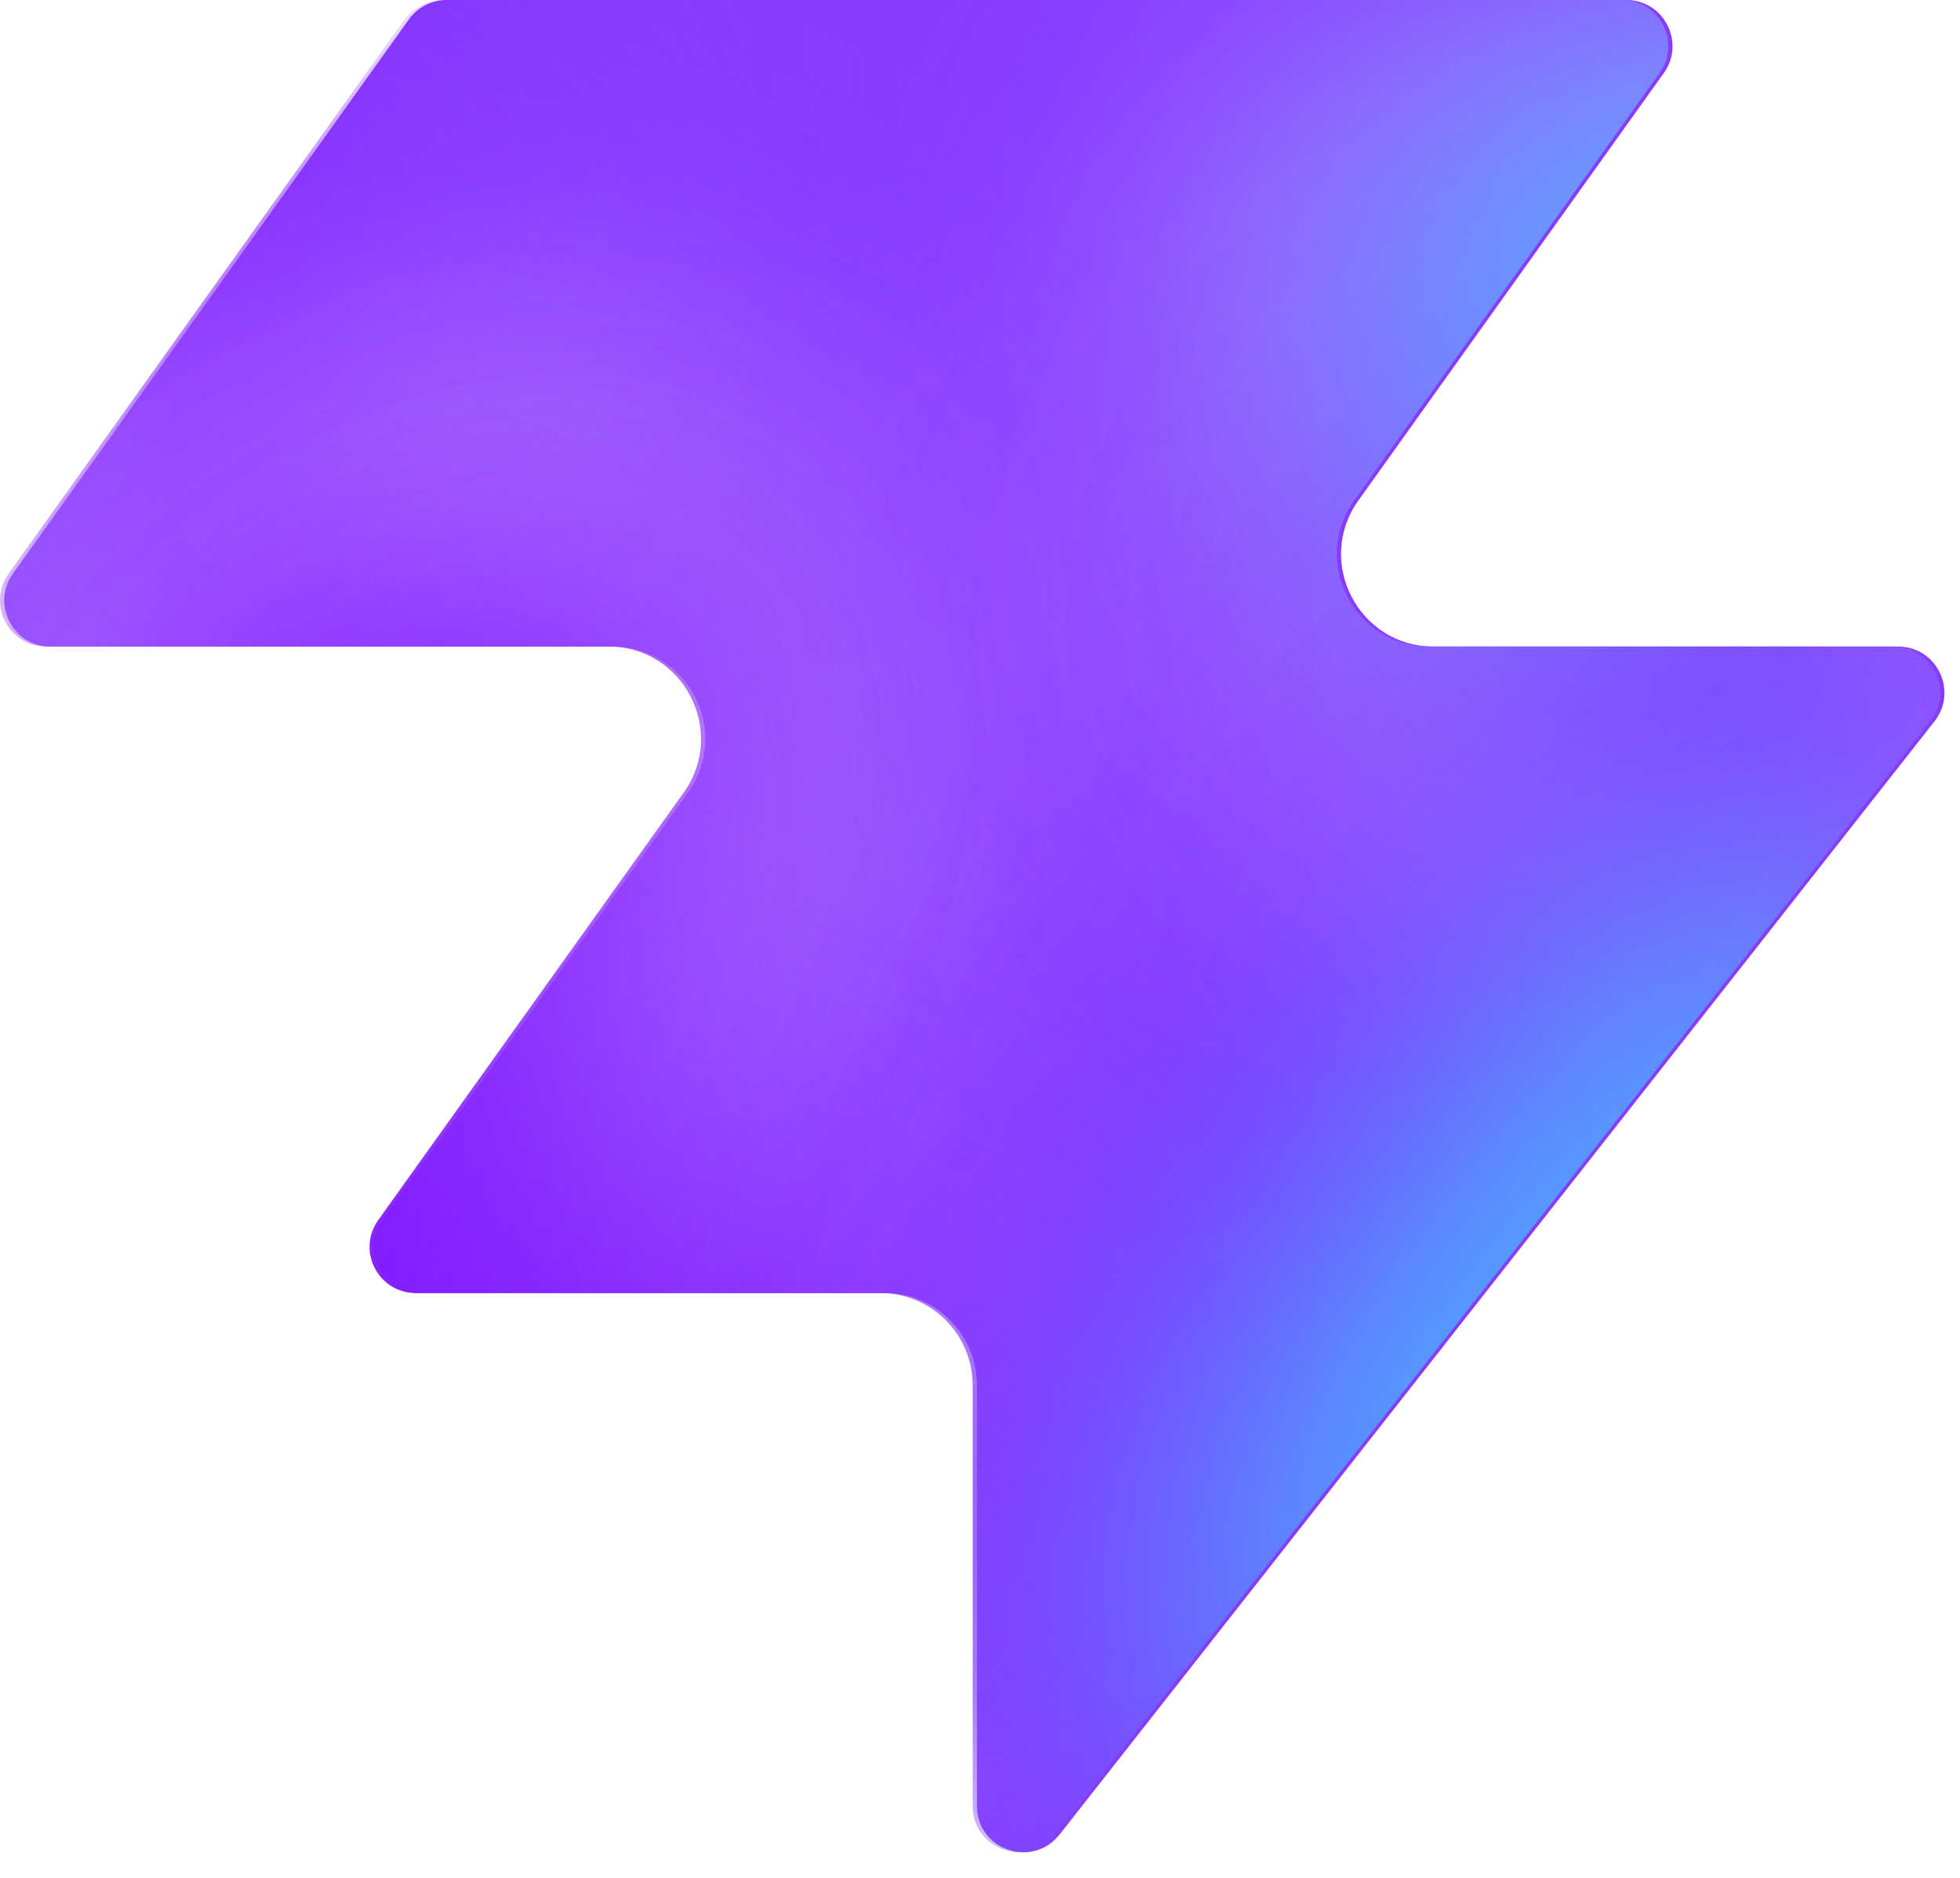
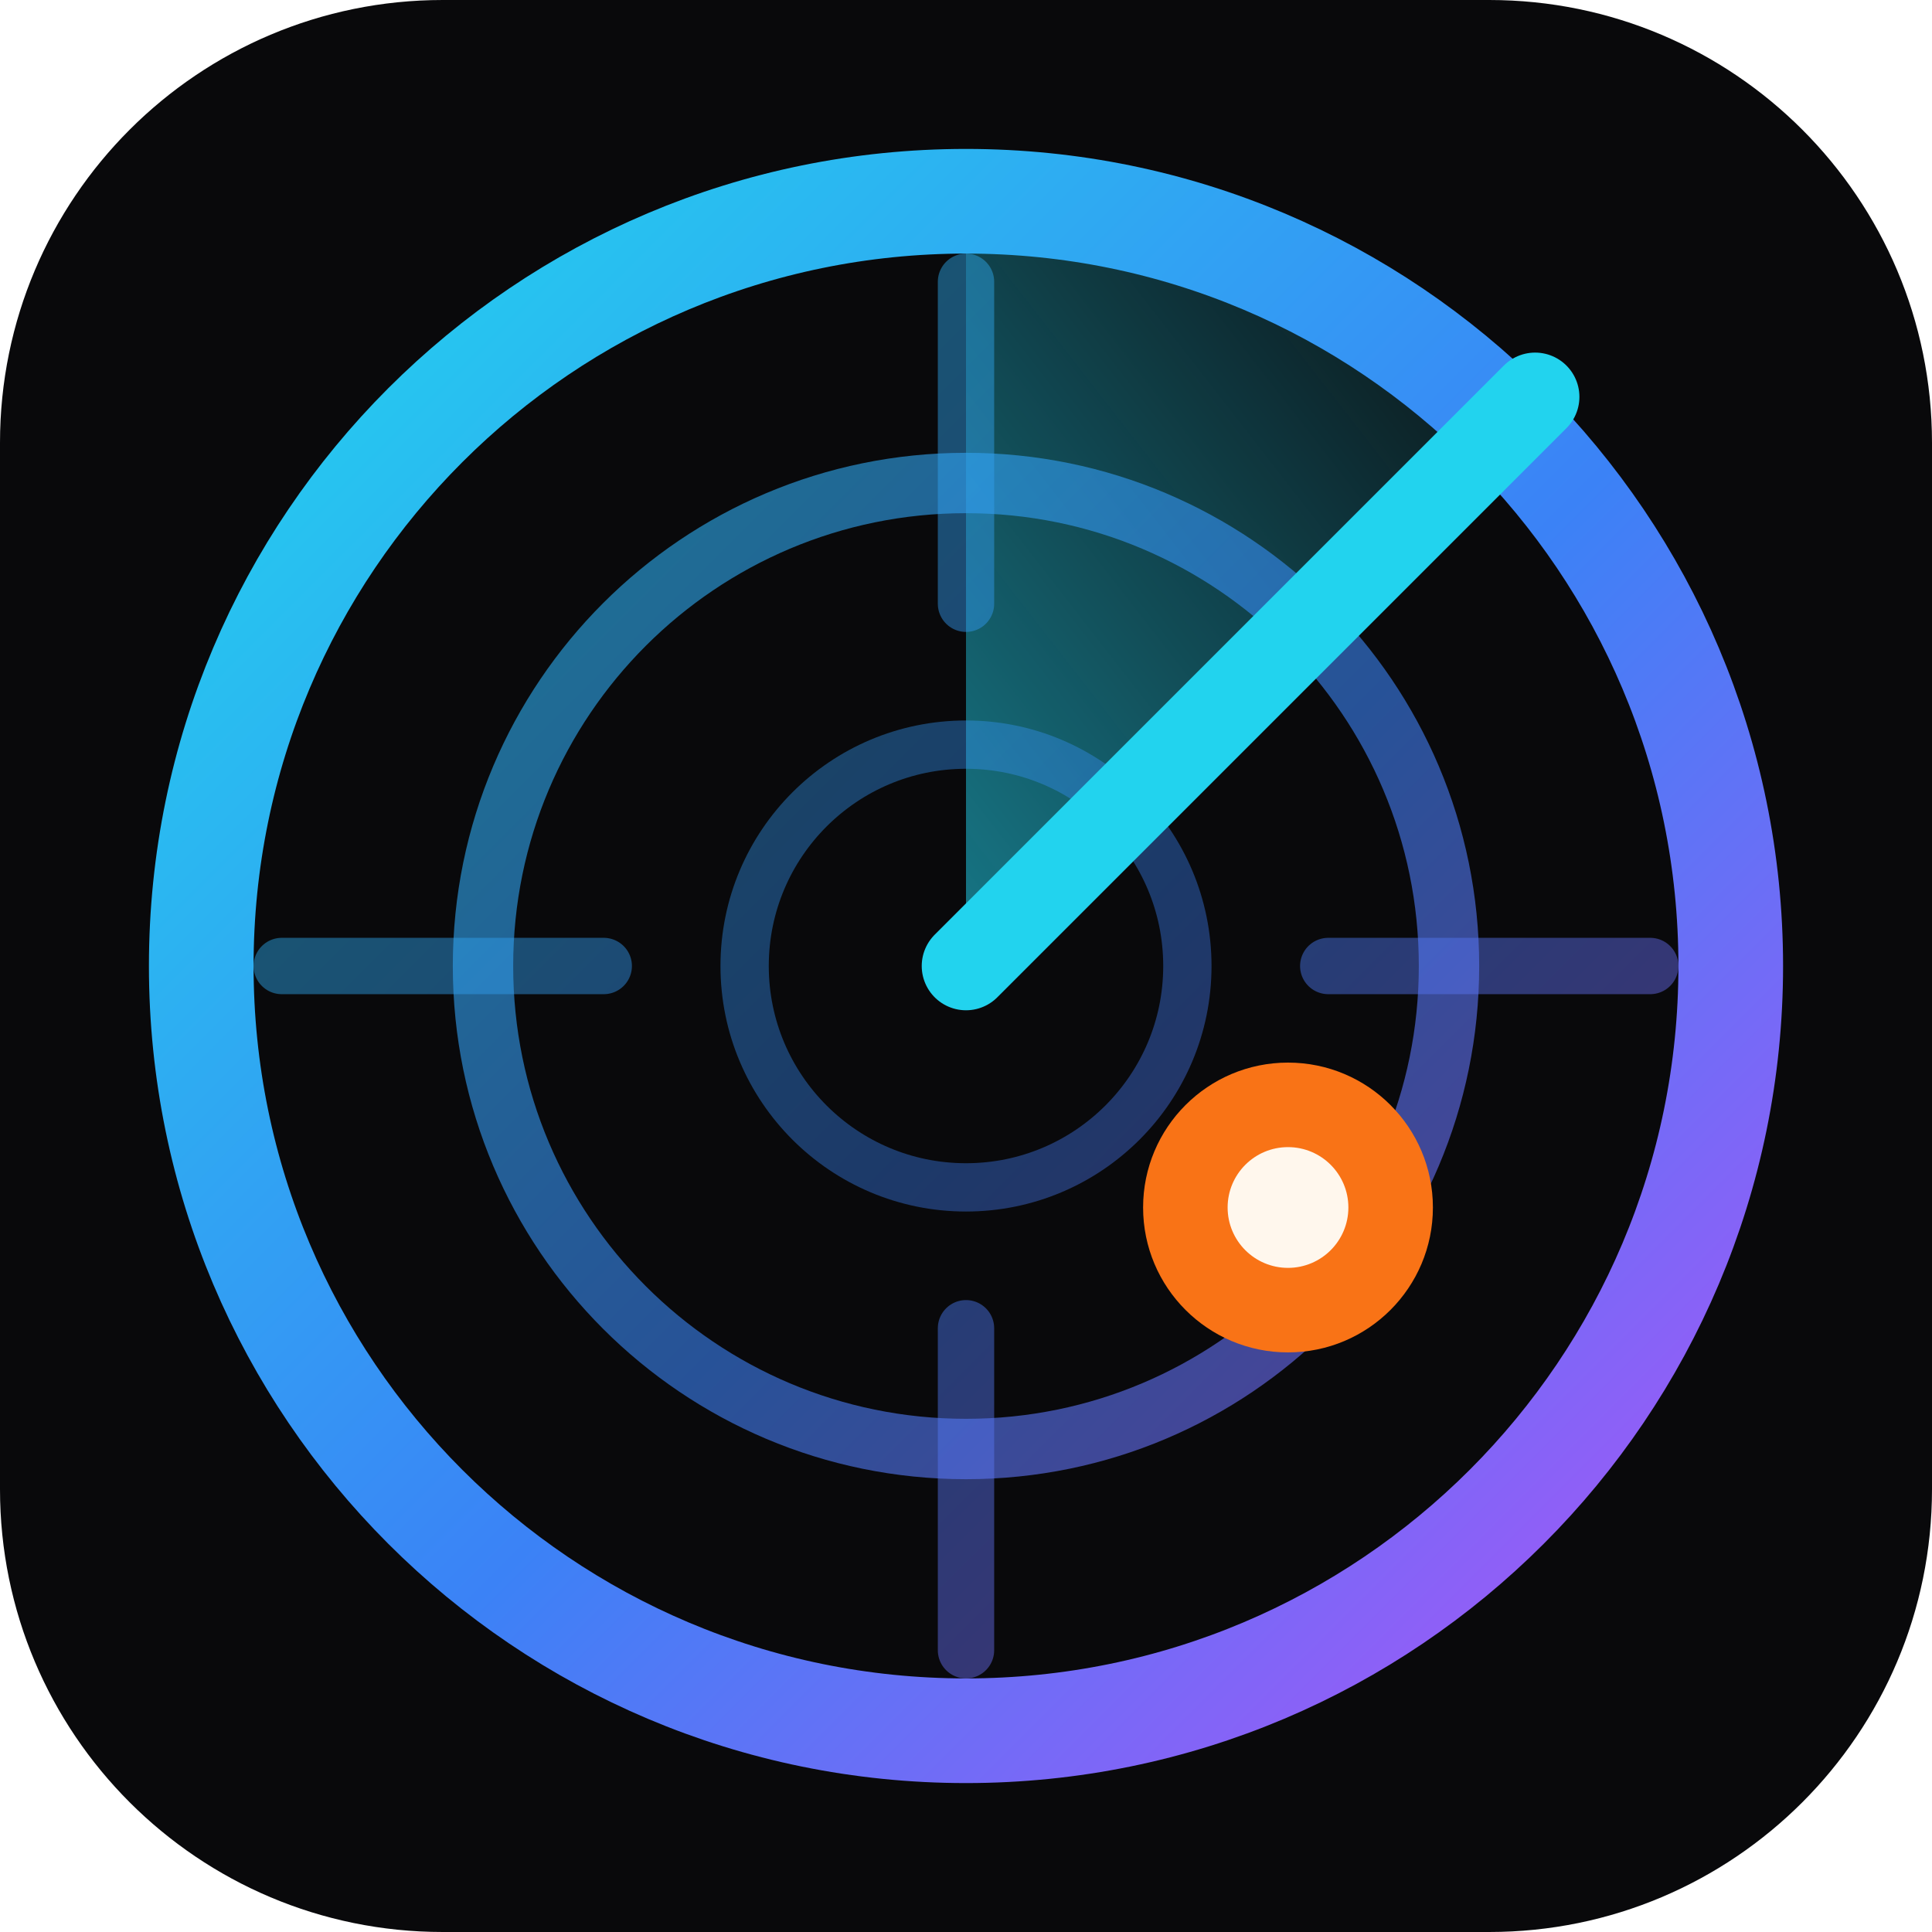
- <svg xmlns="http://www.w3.org/2000/svg" width="48" height="46" fill="none" viewBox="0 0 48 46">
-   <path fill="#863bff" d="M25.946 44.938c-.664.845-2.021.375-2.021-.698V33.937a2.26 2.26 0 0 0-2.262-2.262H10.287c-.92 0-1.456-1.04-.92-1.788l7.48-10.471c1.07-1.497 0-3.578-1.842-3.578H1.237c-.92 0-1.456-1.04-.92-1.788L10.013.474c.214-.297.556-.474.92-.474h28.894c.92 0 1.456 1.04.92 1.788l-7.48 10.471c-1.07 1.498 0 3.579 1.842 3.579h11.377c.943 0 1.473 1.088.89 1.83L25.947 44.94z" style="fill:#863bff;fill:color(display-p3 .525 .23 1);fill-opacity:1" />
-   <mask id="a" width="48" height="46" x="0" y="0" maskUnits="userSpaceOnUse" style="mask-type:alpha">
-     <path fill="#000" d="M25.842 44.938c-.664.844-2.021.375-2.021-.698V33.937a2.26 2.26 0 0 0-2.262-2.262H10.183c-.92 0-1.456-1.04-.92-1.788l7.48-10.471c1.07-1.498 0-3.579-1.842-3.579H1.133c-.92 0-1.456-1.04-.92-1.787L9.91.473c.214-.297.556-.474.92-.474h28.894c.92 0 1.456 1.04.92 1.788l-7.48 10.471c-1.07 1.498 0 3.578 1.842 3.578h11.377c.943 0 1.473 1.088.89 1.832L25.843 44.94z" style="fill:#000;fill-opacity:1" />
-   </mask>
-   <g mask="url(#a)">
-     <g filter="url(#b)">
-       <ellipse cx="5.508" cy="14.704" fill="#ede6ff" rx="5.508" ry="14.704" style="fill:#ede6ff;fill:color(display-p3 .927 .903 1);fill-opacity:1" transform="matrix(.00324 1 1 -.00324 -4.47 31.516)" />
-     </g>
-     <g filter="url(#c)">
-       <ellipse cx="10.399" cy="29.851" fill="#ede6ff" rx="10.399" ry="29.851" style="fill:#ede6ff;fill:color(display-p3 .927 .903 1);fill-opacity:1" transform="matrix(.00324 1 1 -.00324 -39.328 7.883)" />
-     </g>
-     <g filter="url(#d)">
-       <ellipse cx="5.508" cy="30.487" fill="#7e14ff" rx="5.508" ry="30.487" style="fill:#7e14ff;fill:color(display-p3 .492 .077 1);fill-opacity:1" transform="rotate(89.814 -25.913 -14.639)scale(1 -1)" />
-     </g>
-     <g filter="url(#e)">
-       <ellipse cx="5.508" cy="30.599" fill="#7e14ff" rx="5.508" ry="30.599" style="fill:#7e14ff;fill:color(display-p3 .492 .077 1);fill-opacity:1" transform="rotate(89.814 -32.644 -3.334)scale(1 -1)" />
-     </g>
-     <g filter="url(#f)">
-       <ellipse cx="5.508" cy="30.599" fill="#7e14ff" rx="5.508" ry="30.599" style="fill:#7e14ff;fill:color(display-p3 .492 .077 1);fill-opacity:1" transform="matrix(.00324 1 1 -.00324 -34.34 30.47)" />
-     </g>
-     <g filter="url(#g)">
-       <ellipse cx="14.072" cy="22.078" fill="#ede6ff" rx="14.072" ry="22.078" style="fill:#ede6ff;fill:color(display-p3 .927 .903 1);fill-opacity:1" transform="rotate(93.35 24.506 48.493)scale(-1 1)" />
-     </g>
-     <g filter="url(#h)">
-       <ellipse cx="3.47" cy="21.501" fill="#7e14ff" rx="3.47" ry="21.501" style="fill:#7e14ff;fill:color(display-p3 .492 .077 1);fill-opacity:1" transform="rotate(89.009 28.708 47.59)scale(-1 1)" />
-     </g>
-     <g filter="url(#i)">
-       <ellipse cx="3.47" cy="21.501" fill="#7e14ff" rx="3.47" ry="21.501" style="fill:#7e14ff;fill:color(display-p3 .492 .077 1);fill-opacity:1" transform="rotate(89.009 28.708 47.59)scale(-1 1)" />
-     </g>
-     <g filter="url(#j)">
-       <ellipse cx=".387" cy="8.972" fill="#7e14ff" rx="4.407" ry="29.108" style="fill:#7e14ff;fill:color(display-p3 .492 .077 1);fill-opacity:1" transform="rotate(39.51 .387 8.972)" />
-     </g>
-     <g filter="url(#k)">
-       <ellipse cx="47.523" cy="-6.092" fill="#7e14ff" rx="4.407" ry="29.108" style="fill:#7e14ff;fill:color(display-p3 .492 .077 1);fill-opacity:1" transform="rotate(37.892 47.523 -6.092)" />
-     </g>
-     <g filter="url(#l)">
-       <ellipse cx="41.412" cy="6.333" fill="#47bfff" rx="5.971" ry="9.665" style="fill:#47bfff;fill:color(display-p3 .28 .748 1);fill-opacity:1" transform="rotate(37.892 41.412 6.333)" />
-     </g>
-     <g filter="url(#m)">
-       <ellipse cx="-1.879" cy="38.332" fill="#7e14ff" rx="4.407" ry="29.108" style="fill:#7e14ff;fill:color(display-p3 .492 .077 1);fill-opacity:1" transform="rotate(37.892 -1.88 38.332)" />
-     </g>
-     <g filter="url(#n)">
-       <ellipse cx="-1.879" cy="38.332" fill="#7e14ff" rx="4.407" ry="29.108" style="fill:#7e14ff;fill:color(display-p3 .492 .077 1);fill-opacity:1" transform="rotate(37.892 -1.88 38.332)" />
-     </g>
-     <g filter="url(#o)">
-       <ellipse cx="35.651" cy="29.907" fill="#7e14ff" rx="4.407" ry="29.108" style="fill:#7e14ff;fill:color(display-p3 .492 .077 1);fill-opacity:1" transform="rotate(37.892 35.651 29.907)" />
-     </g>
-     <g filter="url(#p)">
-       <ellipse cx="38.418" cy="32.4" fill="#47bfff" rx="5.971" ry="15.297" style="fill:#47bfff;fill:color(display-p3 .28 .748 1);fill-opacity:1" transform="rotate(37.892 38.418 32.4)" />
-     </g>
-   </g>
+ <svg xmlns="http://www.w3.org/2000/svg" width="48" height="48" viewBox="0 0 48 48" fill="none">
  <defs>
-     <filter id="b" width="60.045" height="41.654" x="-19.77" y="16.149" color-interpolation-filters="sRGB" filterUnits="userSpaceOnUse">
-       <feFlood flood-opacity="0" result="BackgroundImageFix" />
-       <feBlend in="SourceGraphic" in2="BackgroundImageFix" result="shape" />
-       <feGaussianBlur result="effect1_foregroundBlur_2002_17158" stdDeviation="7.659" />
-     </filter>
-     <filter id="c" width="90.34" height="51.437" x="-54.613" y="-7.533" color-interpolation-filters="sRGB" filterUnits="userSpaceOnUse">
-       <feFlood flood-opacity="0" result="BackgroundImageFix" />
-       <feBlend in="SourceGraphic" in2="BackgroundImageFix" result="shape" />
-       <feGaussianBlur result="effect1_foregroundBlur_2002_17158" stdDeviation="7.659" />
-     </filter>
-     <filter id="d" width="79.355" height="29.4" x="-49.64" y="2.03" color-interpolation-filters="sRGB" filterUnits="userSpaceOnUse">
-       <feFlood flood-opacity="0" result="BackgroundImageFix" />
-       <feBlend in="SourceGraphic" in2="BackgroundImageFix" result="shape" />
-       <feGaussianBlur result="effect1_foregroundBlur_2002_17158" stdDeviation="4.596" />
-     </filter>
-     <filter id="e" width="79.579" height="29.4" x="-45.045" y="20.029" color-interpolation-filters="sRGB" filterUnits="userSpaceOnUse">
-       <feFlood flood-opacity="0" result="BackgroundImageFix" />
-       <feBlend in="SourceGraphic" in2="BackgroundImageFix" result="shape" />
-       <feGaussianBlur result="effect1_foregroundBlur_2002_17158" stdDeviation="4.596" />
-     </filter>
-     <filter id="f" width="79.579" height="29.4" x="-43.513" y="21.178" color-interpolation-filters="sRGB" filterUnits="userSpaceOnUse">
-       <feFlood flood-opacity="0" result="BackgroundImageFix" />
-       <feBlend in="SourceGraphic" in2="BackgroundImageFix" result="shape" />
-       <feGaussianBlur result="effect1_foregroundBlur_2002_17158" stdDeviation="4.596" />
-     </filter>
-     <filter id="g" width="74.749" height="58.852" x="15.756" y="-17.901" color-interpolation-filters="sRGB" filterUnits="userSpaceOnUse">
-       <feFlood flood-opacity="0" result="BackgroundImageFix" />
-       <feBlend in="SourceGraphic" in2="BackgroundImageFix" result="shape" />
-       <feGaussianBlur result="effect1_foregroundBlur_2002_17158" stdDeviation="7.659" />
-     </filter>
-     <filter id="h" width="61.377" height="25.362" x="23.548" y="2.284" color-interpolation-filters="sRGB" filterUnits="userSpaceOnUse">
-       <feFlood flood-opacity="0" result="BackgroundImageFix" />
-       <feBlend in="SourceGraphic" in2="BackgroundImageFix" result="shape" />
-       <feGaussianBlur result="effect1_foregroundBlur_2002_17158" stdDeviation="4.596" />
-     </filter>
-     <filter id="i" width="61.377" height="25.362" x="23.548" y="2.284" color-interpolation-filters="sRGB" filterUnits="userSpaceOnUse">
-       <feFlood flood-opacity="0" result="BackgroundImageFix" />
-       <feBlend in="SourceGraphic" in2="BackgroundImageFix" result="shape" />
-       <feGaussianBlur result="effect1_foregroundBlur_2002_17158" stdDeviation="4.596" />
-     </filter>
-     <filter id="j" width="56.045" height="63.649" x="-27.636" y="-22.853" color-interpolation-filters="sRGB" filterUnits="userSpaceOnUse">
-       <feFlood flood-opacity="0" result="BackgroundImageFix" />
-       <feBlend in="SourceGraphic" in2="BackgroundImageFix" result="shape" />
-       <feGaussianBlur result="effect1_foregroundBlur_2002_17158" stdDeviation="4.596" />
-     </filter>
-     <filter id="k" width="54.814" height="64.646" x="20.116" y="-38.415" color-interpolation-filters="sRGB" filterUnits="userSpaceOnUse">
-       <feFlood flood-opacity="0" result="BackgroundImageFix" />
-       <feBlend in="SourceGraphic" in2="BackgroundImageFix" result="shape" />
-       <feGaussianBlur result="effect1_foregroundBlur_2002_17158" stdDeviation="4.596" />
-     </filter>
-     <filter id="l" width="33.541" height="35.313" x="24.641" y="-11.323" color-interpolation-filters="sRGB" filterUnits="userSpaceOnUse">
-       <feFlood flood-opacity="0" result="BackgroundImageFix" />
-       <feBlend in="SourceGraphic" in2="BackgroundImageFix" result="shape" />
-       <feGaussianBlur result="effect1_foregroundBlur_2002_17158" stdDeviation="4.596" />
-     </filter>
-     <filter id="m" width="54.814" height="64.646" x="-29.286" y="6.009" color-interpolation-filters="sRGB" filterUnits="userSpaceOnUse">
-       <feFlood flood-opacity="0" result="BackgroundImageFix" />
-       <feBlend in="SourceGraphic" in2="BackgroundImageFix" result="shape" />
-       <feGaussianBlur result="effect1_foregroundBlur_2002_17158" stdDeviation="4.596" />
-     </filter>
-     <filter id="n" width="54.814" height="64.646" x="-29.286" y="6.009" color-interpolation-filters="sRGB" filterUnits="userSpaceOnUse">
-       <feFlood flood-opacity="0" result="BackgroundImageFix" />
-       <feBlend in="SourceGraphic" in2="BackgroundImageFix" result="shape" />
-       <feGaussianBlur result="effect1_foregroundBlur_2002_17158" stdDeviation="4.596" />
-     </filter>
-     <filter id="o" width="54.814" height="64.646" x="8.244" y="-2.416" color-interpolation-filters="sRGB" filterUnits="userSpaceOnUse">
-       <feFlood flood-opacity="0" result="BackgroundImageFix" />
-       <feBlend in="SourceGraphic" in2="BackgroundImageFix" result="shape" />
-       <feGaussianBlur result="effect1_foregroundBlur_2002_17158" stdDeviation="4.596" />
-     </filter>
-     <filter id="p" width="39.409" height="43.623" x="18.713" y="10.588" color-interpolation-filters="sRGB" filterUnits="userSpaceOnUse">
-       <feFlood flood-opacity="0" result="BackgroundImageFix" />
-       <feBlend in="SourceGraphic" in2="BackgroundImageFix" result="shape" />
-       <feGaussianBlur result="effect1_foregroundBlur_2002_17158" stdDeviation="4.596" />
-     </filter>
+     <linearGradient id="ring" x1="6" y1="6" x2="42" y2="42" gradientUnits="userSpaceOnUse">
+       <stop offset="0%" stop-color="#22d3ee" />
+       <stop offset="55%" stop-color="#3b82f6" />
+       <stop offset="100%" stop-color="#a855f7" />
+     </linearGradient>
+     <linearGradient id="sweep" x1="24" y1="24" x2="42" y2="10" gradientUnits="userSpaceOnUse">
+       <stop offset="0%" stop-color="#22d3ee" stop-opacity="0.55" />
+       <stop offset="100%" stop-color="#22d3ee" stop-opacity="0" />
+     </linearGradient>
  </defs>
+   <rect width="48" height="48" rx="11" fill="#09090b" />
+   <path d="M24 24 L24 4 A20 20 0 0 1 38.14 9.86 Z" fill="url(#sweep)" />
+   <circle cx="24" cy="24" r="19" stroke="url(#ring)" stroke-width="2.6" />
+   <circle cx="24" cy="24" r="12" stroke="url(#ring)" stroke-width="1.5" stroke-opacity="0.6" />
+   <circle cx="24" cy="24" r="5.5" stroke="url(#ring)" stroke-width="1.2" stroke-opacity="0.4" />
+   <path d="M24 7 V15 M24 33 V41 M7 24 H15 M33 24 H41" stroke="url(#ring)" stroke-width="1.4" stroke-opacity="0.45" stroke-linecap="round" />
+   <path d="M24 24 L38.14 9.86" stroke="#22d3ee" stroke-width="2.2" stroke-linecap="round" />
+   <circle cx="32" cy="30" r="3.6" fill="#f97316" />
+   <circle cx="32" cy="30" r="1.5" fill="#fff7ed" />
</svg>
